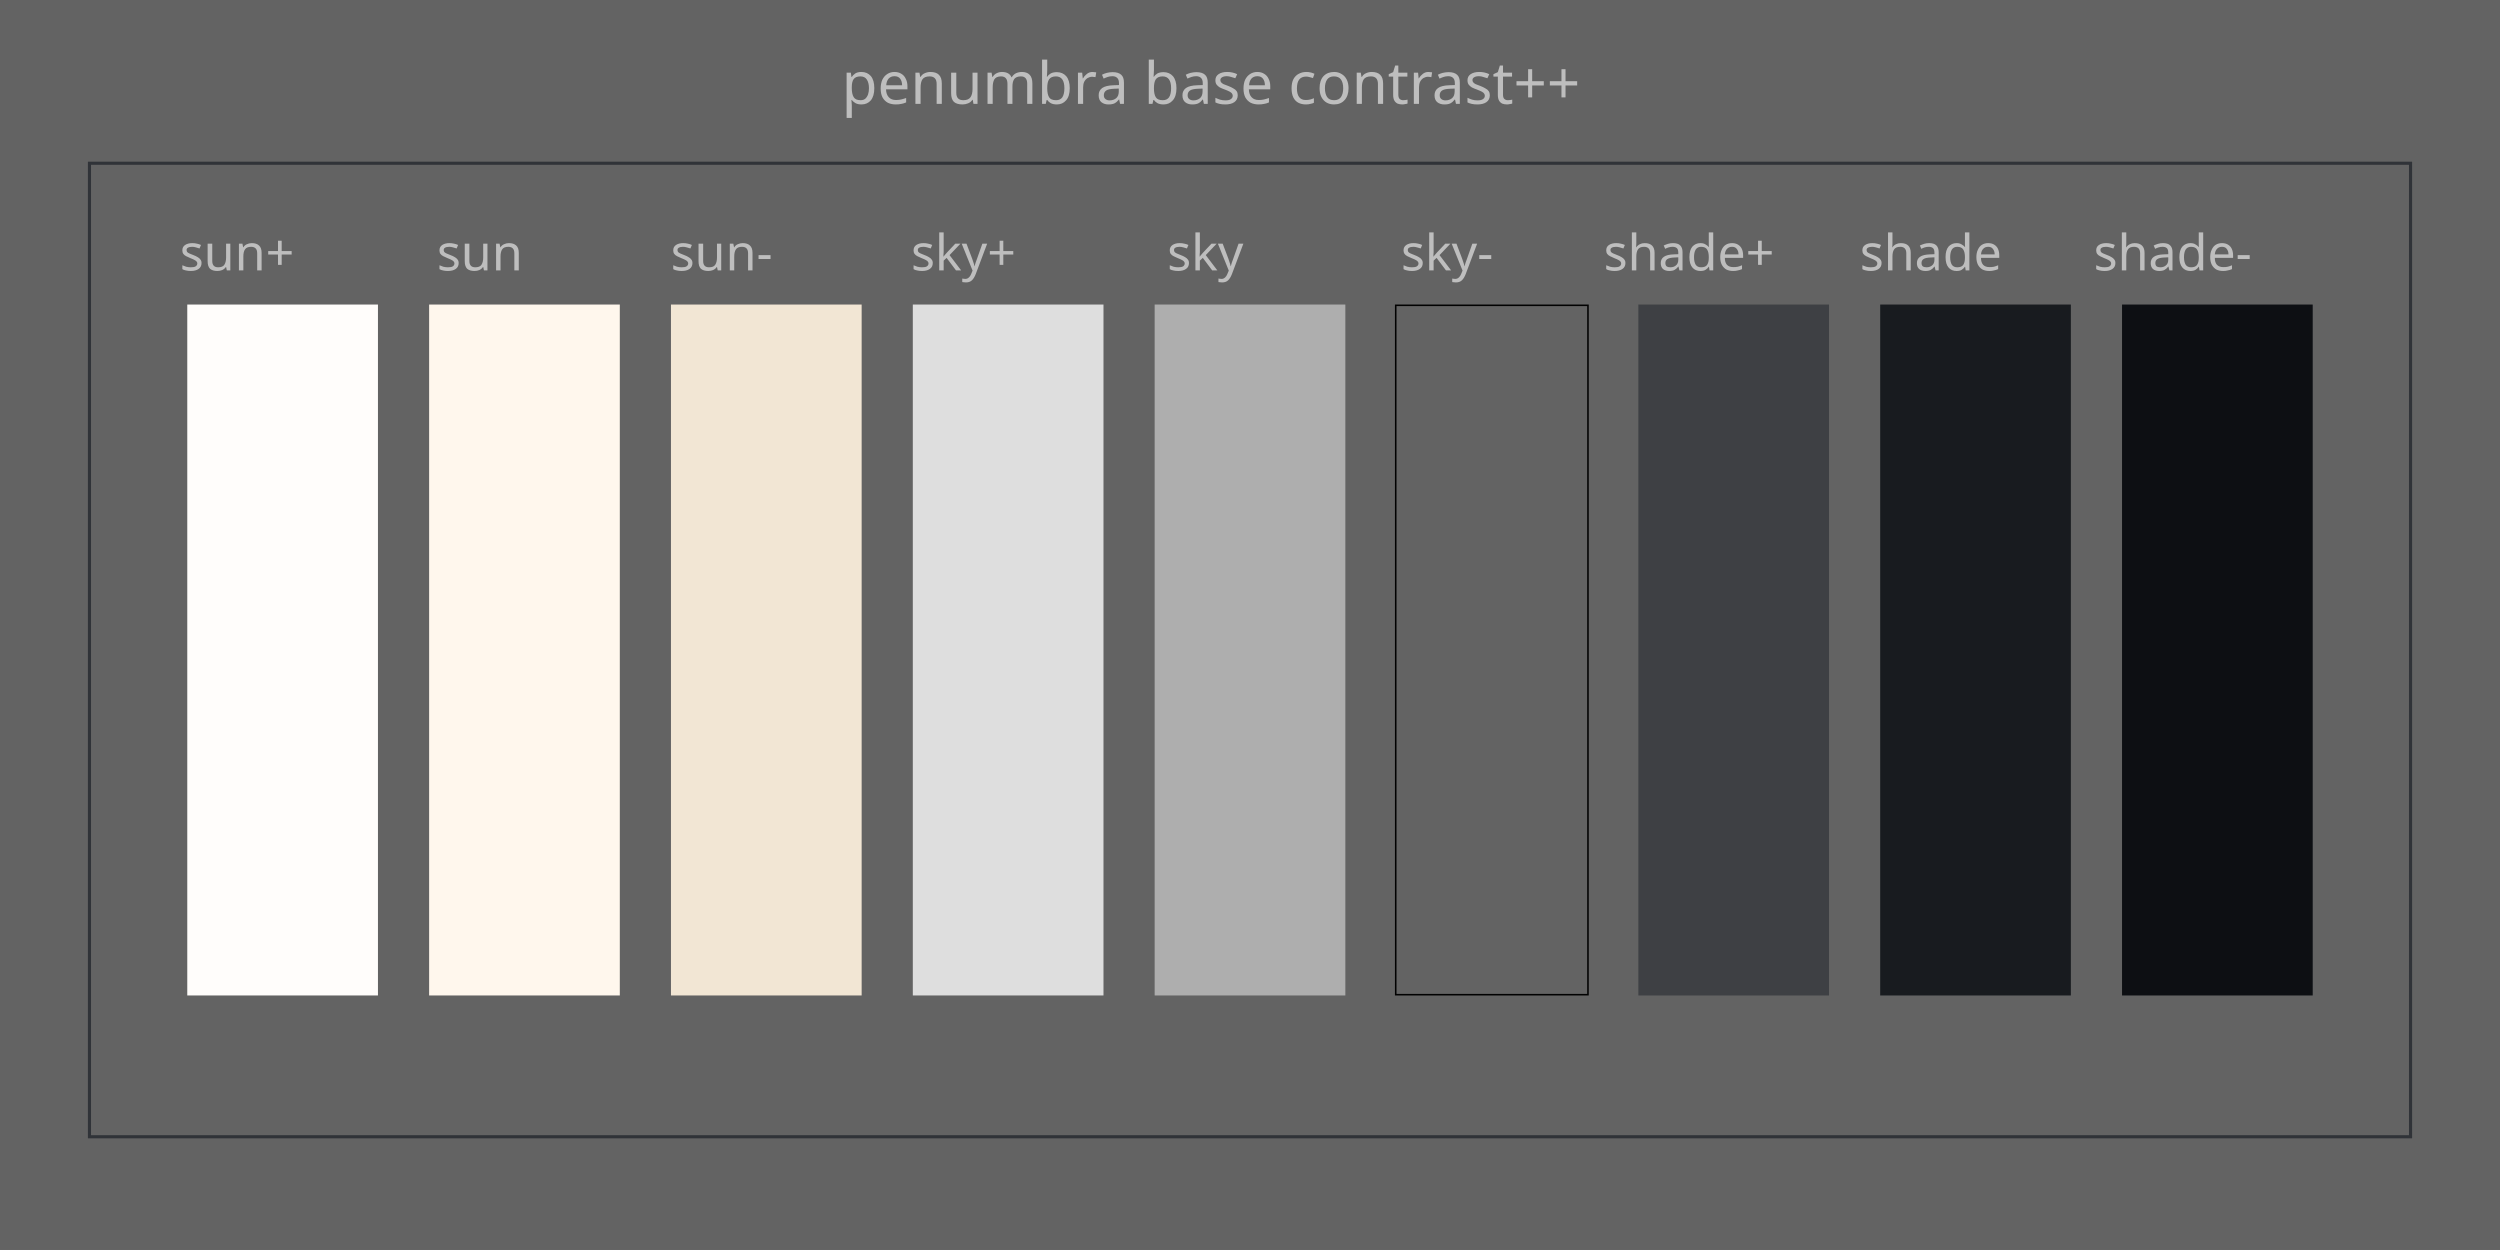
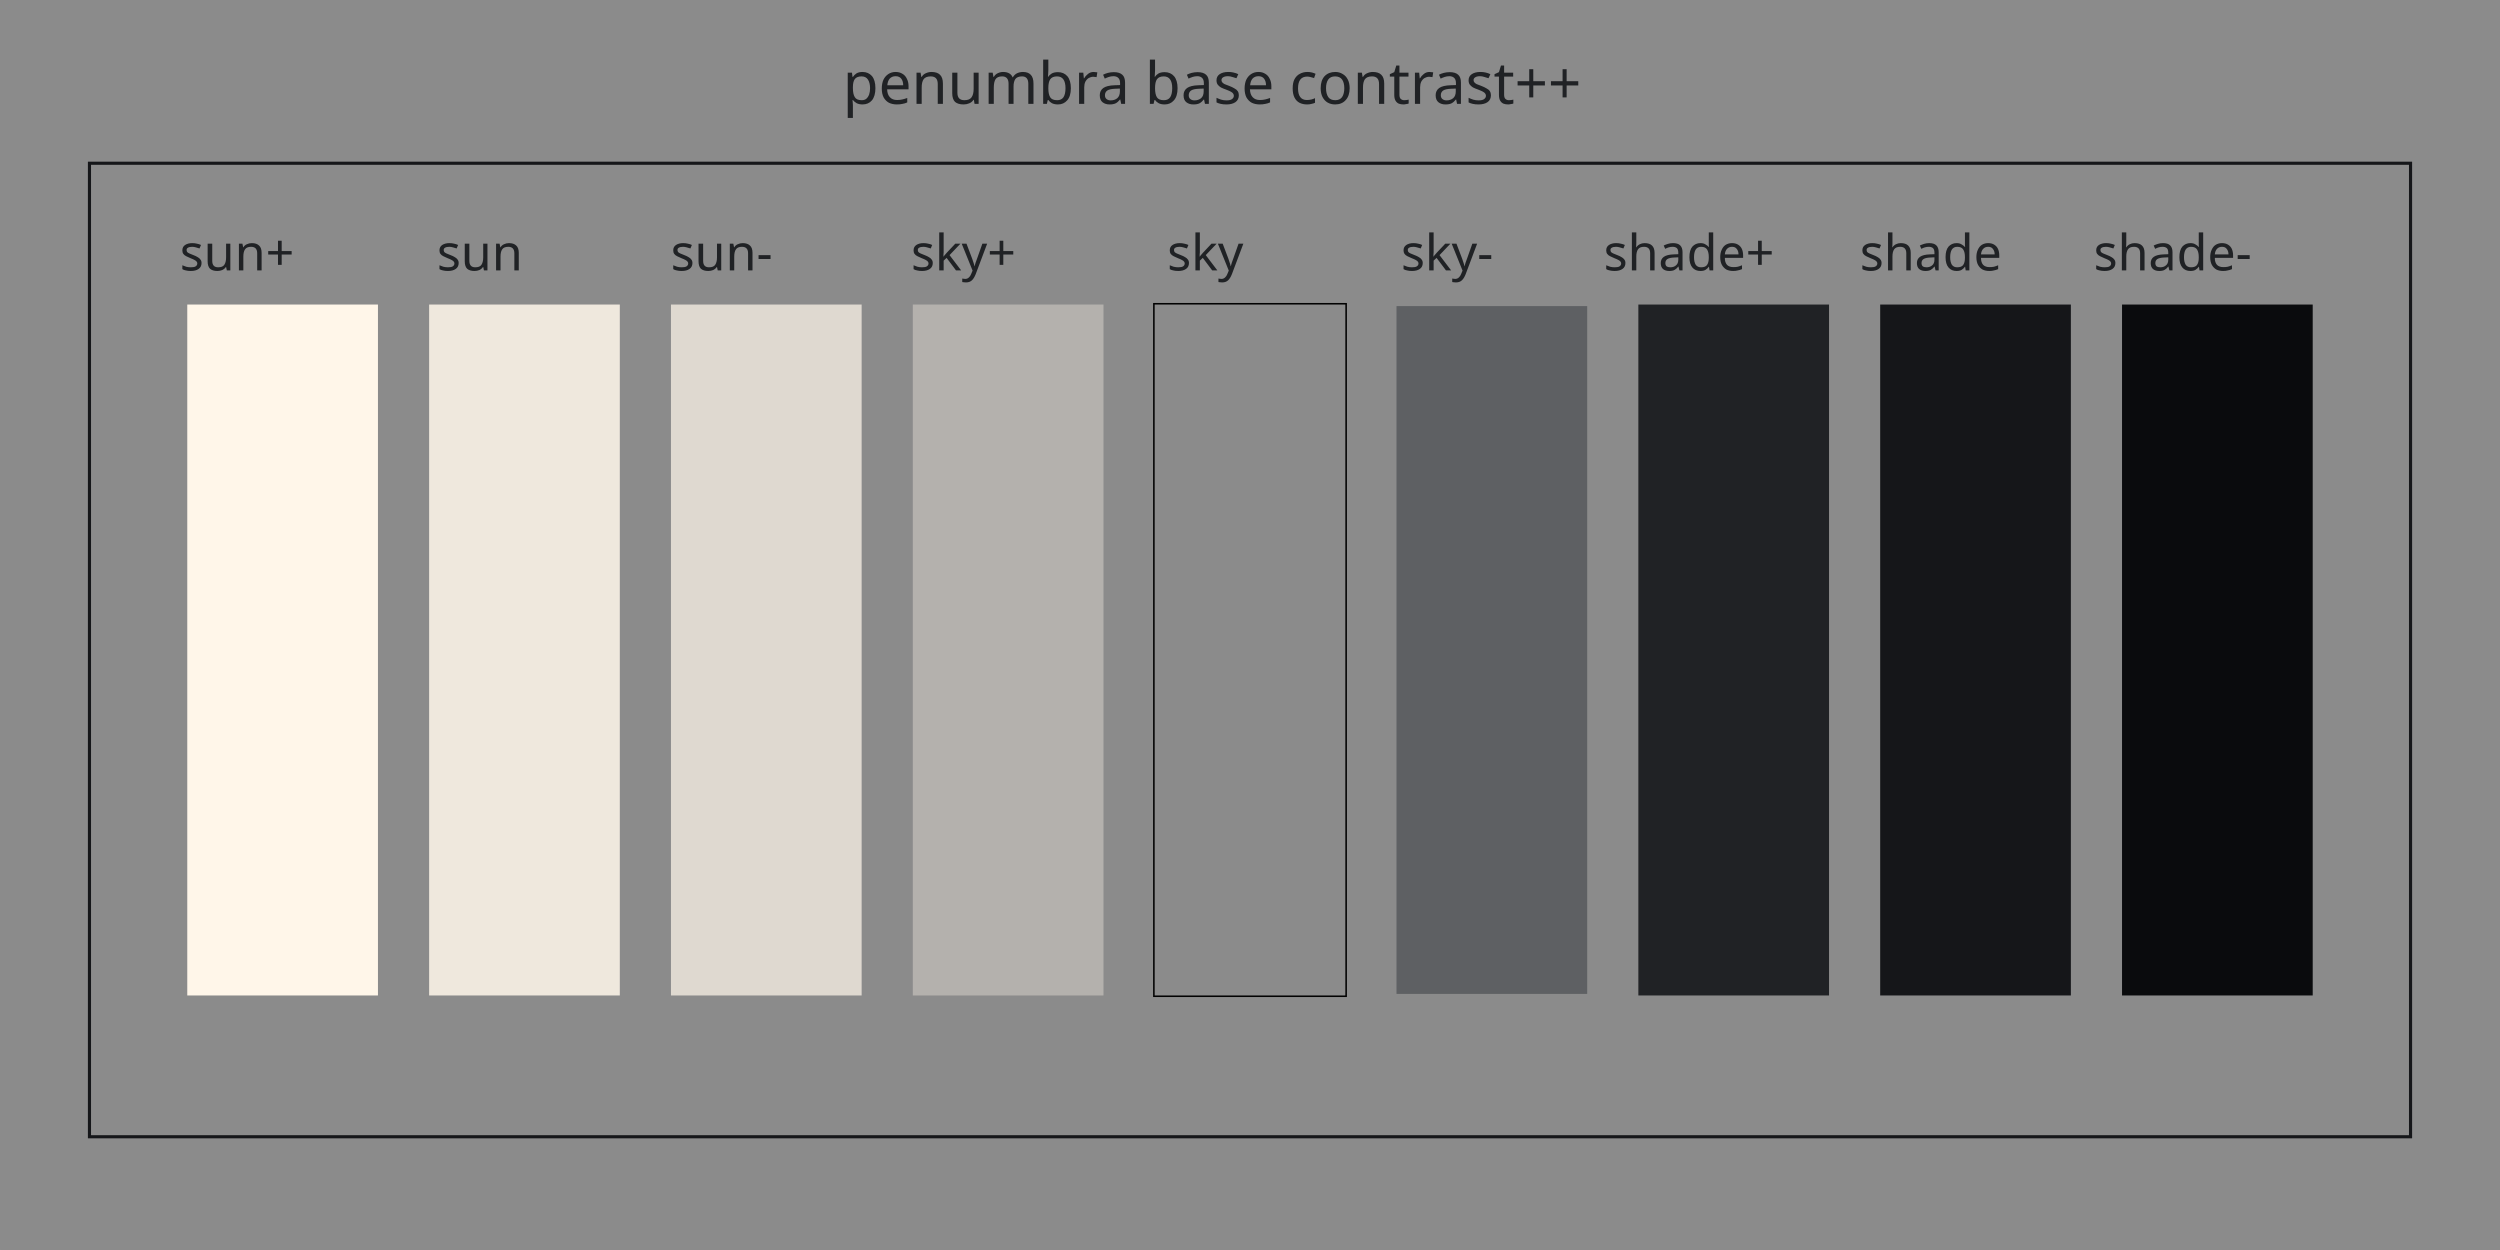
<svg xmlns="http://www.w3.org/2000/svg" width="800" height="400" viewBox="0 0 211.667 105.833" version="1.1" id="svg193064">
  <defs id="defs193061" />
  <g id="layer1" transform="translate(6.130345,-38.20838)">
-     <rect style="fill:#636363;fill-opacity:1;stroke:none;stroke-width:0.265;paint-order:stroke fill markers" id="rect209496" width="211.667" height="105.833" x="-6.13" y="38.208" />
-     <g id="g240535" transform="translate(213.0275,208.4914)">
-       <rect style="fill:#fffdfb;fill-opacity:1;stroke-width:0.265;stroke-dasharray:0.265, 0.265;paint-order:stroke fill markers" id="rect240479" width="16.144" height="58.499" x="-203.302" y="-144.499" />
-       <rect style="fill:none;fill-opacity:1;stroke:#303338;stroke-width:0.265;stroke-miterlimit:4;stroke-dasharray:none;stroke-dashoffset:0;stroke-opacity:1;paint-order:stroke fill markers" id="rect240481" width="196.518" height="82.424" x="-211.583" y="-156.462" />
-       <rect style="fill:#fff7ed;fill-opacity:1;stroke-width:0.265;stroke-dasharray:0.265, 0.265;paint-order:stroke fill markers" id="rect240483" width="16.144" height="58.499" x="-182.825" y="-144.499" />
-       <rect style="fill:#f2e6d4;fill-opacity:1;stroke-width:0.265;stroke-dasharray:0.265, 0.265;paint-order:stroke fill markers" id="rect240485" width="16.144" height="58.499" x="-162.349" y="-144.499" />
-       <rect style="fill:#dedede;fill-opacity:1;stroke-width:0.265;stroke-dasharray:0.265, 0.265;paint-order:stroke fill markers" id="rect240487" width="16.144" height="58.499" x="-141.873" y="-144.499" />
-       <rect style="fill:#aeaeae;fill-opacity:1;stroke-width:0.265;stroke-dasharray:0.265, 0.265;paint-order:stroke fill markers" id="rect240489" width="16.144" height="58.499" x="-121.396" y="-144.499" />
-       <rect style="fill:#636363;fill-opacity:1;stroke:#010101;stroke-width:0.265;stroke-miterlimit:4;stroke-dasharray:none;stroke-dashoffset:0;stroke-opacity:1;paint-order:stroke fill markers" id="rect240491" width="16.144" height="58.235" x="-100.92" y="-144.367" />
-       <rect style="fill:#3e4044;fill-opacity:1;stroke-width:0.265;stroke-dasharray:0.265, 0.265;paint-order:stroke fill markers" id="rect240493" width="16.144" height="58.499" x="-80.444" y="-144.499" />
-       <rect style="fill:#181b1f;fill-opacity:1;stroke-width:0.265;stroke-dasharray:0.265, 0.265;paint-order:stroke fill markers" id="rect240495" width="16.144" height="58.499" x="-59.968" y="-144.499" />
-       <rect style="fill:#0d0f13;fill-opacity:1;stroke-width:0.265;stroke-dasharray:0.265, 0.265;paint-order:stroke fill markers" id="rect240497" width="16.144" height="58.499" x="-39.492" y="-144.499" />
-       <text xml:space="preserve" style="font-style:normal;font-variant:normal;font-weight:normal;font-stretch:normal;font-size:4.239px;line-height:1.25;font-family:'fira sans';-inkscape-font-specification:'fira sans';text-align:center;letter-spacing:0px;word-spacing:0px;text-anchor:middle;fill:#bebebe;fill-opacity:1;stroke-width:0.265" x="-195.23" y="-147.384" id="text240501">
-         <tspan id="tspan240499" style="font-size:4.239px;fill:#bebebe;fill-opacity:1;stroke-width:0.265" x="-195.23" y="-147.384">sun+</tspan>
+     <rect style="fill:#8b8b8b;fill-opacity:1;stroke:none;stroke-width:0.265;paint-order:stroke fill markers" id="rect209496" width="211.667" height="105.833" x="-6.13" y="38.208" />
+     <g id="g240419" transform="translate(213.0275,208.4914)">
+       <rect style="fill:#fff6e9;fill-opacity:1;stroke-width:0.265;stroke-dasharray:0.265, 0.265;paint-order:stroke fill markers" id="rect40227-9" width="16.144" height="58.499" x="-203.302" y="-144.499" />
+       <rect style="fill:none;fill-opacity:1;stroke:#151619;stroke-width:0.265;stroke-miterlimit:4;stroke-dasharray:none;stroke-dashoffset:0;stroke-opacity:1;paint-order:stroke fill markers" id="rect240049" width="196.518" height="82.424" x="-211.583" y="-156.462" />
+       <rect style="fill:#efe8dd;fill-opacity:1;stroke-width:0.265;stroke-dasharray:0.265, 0.265;paint-order:stroke fill markers" id="rect40229-3" width="16.144" height="58.499" x="-182.825" y="-144.499" />
+       <rect style="fill:#dfd9d0;fill-opacity:1;stroke-width:0.265;stroke-dasharray:0.265, 0.265;paint-order:stroke fill markers" id="rect40231-6" width="16.144" height="58.499" x="-162.349" y="-144.499" />
+       <rect style="fill:#b4b1ad;fill-opacity:1;stroke-width:0.265;stroke-dasharray:0.265, 0.265;paint-order:stroke fill markers" id="rect40233-0" width="16.144" height="58.499" x="-141.873" y="-144.499" />
+       <rect style="fill:#8b8b8b;fill-opacity:1;stroke:#010101;stroke-width:0.265;stroke-miterlimit:4;stroke-dasharray:none;stroke-dashoffset:0;stroke-opacity:1;paint-order:stroke fill markers" id="rect40235-6" width="16.144" height="58.499" x="-121.396" y="-144.499" />
+       <rect style="fill:#5e6063;fill-opacity:1;stroke-width:0.265;stroke-dasharray:0.265, 0.265;paint-order:stroke fill markers" id="rect40237-2" width="16.144" height="58.235" x="-100.92" y="-144.367" />
+       <rect style="fill:#202225;fill-opacity:1;stroke-width:0.265;stroke-dasharray:0.265, 0.265;paint-order:stroke fill markers" id="rect40239-6" width="16.144" height="58.499" x="-80.444" y="-144.499" />
+       <rect style="fill:#151619;fill-opacity:1;stroke-width:0.265;stroke-dasharray:0.265, 0.265;paint-order:stroke fill markers" id="rect40241-1" width="16.144" height="58.499" x="-59.968" y="-144.499" />
+       <rect style="fill:#0a0b0d;fill-opacity:1;stroke-width:0.265;stroke-dasharray:0.265, 0.265;paint-order:stroke fill markers" id="rect133712" width="16.144" height="58.499" x="-39.492" y="-144.499" />
+       <text xml:space="preserve" style="font-style:normal;font-variant:normal;font-weight:normal;font-stretch:normal;font-size:4.239px;line-height:1.25;font-family:'Fira Sans', sans-serif;-inkscape-font-specification:'Fira Sans';text-align:center;letter-spacing:0px;word-spacing:0px;text-anchor:middle;fill:#202225;fill-opacity:1;stroke-width:0.265" x="-195.23" y="-147.384" id="text40285-8">
+         <tspan id="tspan40283-7" style="font-size:4.239px;fill:#202225;fill-opacity:1;stroke-width:0.265" x="-195.23" y="-147.384">sun+</tspan>
      </text>
-       <text xml:space="preserve" style="font-style:normal;font-variant:normal;font-weight:normal;font-stretch:normal;font-size:4.239px;line-height:1.25;font-family:'fira sans';-inkscape-font-specification:'fira sans';text-align:center;letter-spacing:0px;word-spacing:0px;text-anchor:middle;fill:#bebebe;fill-opacity:1;stroke-width:0.265" x="-174.675" y="-147.384" id="text240505">
-         <tspan id="tspan240503" style="font-size:4.239px;fill:#bebebe;fill-opacity:1;stroke-width:0.265" x="-174.675" y="-147.384">sun</tspan>
+       <text xml:space="preserve" style="font-style:normal;font-variant:normal;font-weight:normal;font-stretch:normal;font-size:4.239px;line-height:1.25;font-family:'Fira Sans', sans-serif;-inkscape-font-specification:'Fira Sans';text-align:center;letter-spacing:0px;word-spacing:0px;text-anchor:middle;fill:#202225;fill-opacity:1;stroke-width:0.265" x="-174.675" y="-147.384" id="text137095">
+         <tspan id="tspan137093" style="font-size:4.239px;fill:#202225;fill-opacity:1;stroke-width:0.265" x="-174.675" y="-147.384">sun</tspan>
      </text>
-       <text xml:space="preserve" style="font-style:normal;font-variant:normal;font-weight:normal;font-stretch:normal;font-size:4.239px;line-height:1.25;font-family:'fira sans';-inkscape-font-specification:'fira sans';text-align:center;letter-spacing:0px;word-spacing:0px;text-anchor:middle;fill:#bebebe;fill-opacity:1;stroke-width:0.265" x="-154.199" y="-147.384" id="text240509">
-         <tspan id="tspan240507" style="font-size:4.239px;fill:#bebebe;fill-opacity:1;stroke-width:0.265" x="-154.199" y="-147.384">sun-</tspan>
+       <text xml:space="preserve" style="font-style:normal;font-variant:normal;font-weight:normal;font-stretch:normal;font-size:4.239px;line-height:1.25;font-family:'Fira Sans', sans-serif;-inkscape-font-specification:'Fira Sans';text-align:center;letter-spacing:0px;word-spacing:0px;text-anchor:middle;fill:#202225;fill-opacity:1;stroke-width:0.265" x="-154.199" y="-147.384" id="text137108">
+         <tspan id="tspan137106" style="font-size:4.239px;fill:#202225;fill-opacity:1;stroke-width:0.265" x="-154.199" y="-147.384">sun-</tspan>
      </text>
-       <text xml:space="preserve" style="font-style:normal;font-variant:normal;font-weight:normal;font-stretch:normal;font-size:4.239px;line-height:1.25;font-family:'fira sans';-inkscape-font-specification:'fira sans';text-align:center;letter-spacing:0px;word-spacing:0px;text-anchor:middle;fill:#bebebe;fill-opacity:1;stroke-width:0.265" x="-133.727" y="-147.384" id="text240513">
-         <tspan id="tspan240511" style="font-size:4.239px;fill:#bebebe;fill-opacity:1;stroke-width:0.265" x="-133.727" y="-147.384">sky+</tspan>
+       <text xml:space="preserve" style="font-style:normal;font-variant:normal;font-weight:normal;font-stretch:normal;font-size:4.239px;line-height:1.25;font-family:'Fira Sans', sans-serif;-inkscape-font-specification:'Fira Sans';text-align:center;letter-spacing:0px;word-spacing:0px;text-anchor:middle;fill:#202225;fill-opacity:1;stroke-width:0.265" x="-133.727" y="-147.384" id="text141946">
+         <tspan id="tspan141944" style="font-size:4.239px;fill:#202225;fill-opacity:1;stroke-width:0.265" x="-133.727" y="-147.384">sky+</tspan>
      </text>
-       <text xml:space="preserve" style="font-style:normal;font-variant:normal;font-weight:normal;font-stretch:normal;font-size:4.239px;line-height:1.25;font-family:'fira sans';-inkscape-font-specification:'fira sans';text-align:center;letter-spacing:0px;word-spacing:0px;text-anchor:middle;fill:#bebebe;fill-opacity:1;stroke-width:0.265" x="-113.25" y="-147.384" id="text240517">
-         <tspan id="tspan240515" style="font-size:4.239px;fill:#bebebe;fill-opacity:1;stroke-width:0.265" x="-113.25" y="-147.384">sky</tspan>
+       <text xml:space="preserve" style="font-style:normal;font-variant:normal;font-weight:normal;font-stretch:normal;font-size:4.239px;line-height:1.25;font-family:'Fira Sans', sans-serif;-inkscape-font-specification:'Fira Sans';text-align:center;letter-spacing:0px;word-spacing:0px;text-anchor:middle;fill:#202225;fill-opacity:1;stroke-width:0.265" x="-113.25" y="-147.384" id="text141952">
+         <tspan id="tspan141950" style="font-size:4.239px;fill:#202225;fill-opacity:1;stroke-width:0.265" x="-113.25" y="-147.384">sky</tspan>
      </text>
-       <text xml:space="preserve" style="font-style:normal;font-variant:normal;font-weight:normal;font-stretch:normal;font-size:4.239px;line-height:1.25;font-family:'fira sans';-inkscape-font-specification:'fira sans';text-align:center;letter-spacing:0px;word-spacing:0px;text-anchor:middle;fill:#bebebe;fill-opacity:1;stroke-width:0.265" x="-92.774" y="-147.384" id="text240521">
-         <tspan id="tspan240519" style="font-size:4.239px;fill:#bebebe;fill-opacity:1;stroke-width:0.265" x="-92.774" y="-147.384">sky-</tspan>
+       <text xml:space="preserve" style="font-style:normal;font-variant:normal;font-weight:normal;font-stretch:normal;font-size:4.239px;line-height:1.25;font-family:'Fira Sans', sans-serif;-inkscape-font-specification:'Fira Sans';text-align:center;letter-spacing:0px;word-spacing:0px;text-anchor:middle;fill:#202225;fill-opacity:1;stroke-width:0.265" x="-92.774" y="-147.384" id="text142036">
+         <tspan id="tspan142034" style="font-size:4.239px;fill:#202225;fill-opacity:1;stroke-width:0.265" x="-92.774" y="-147.384">sky-</tspan>
      </text>
-       <text xml:space="preserve" style="font-style:normal;font-variant:normal;font-weight:normal;font-stretch:normal;font-size:4.239px;line-height:1.25;font-family:'fira sans';-inkscape-font-specification:'fira sans';text-align:center;letter-spacing:0px;word-spacing:0px;text-anchor:middle;fill:#bebebe;fill-opacity:1;stroke-width:0.265" x="-72.298" y="-147.384" id="text240525">
-         <tspan id="tspan240523" style="font-size:4.239px;fill:#bebebe;fill-opacity:1;stroke-width:0.265" x="-72.298" y="-147.384">shade+</tspan>
+       <text xml:space="preserve" style="font-style:normal;font-variant:normal;font-weight:normal;font-stretch:normal;font-size:4.239px;line-height:1.25;font-family:'Fira Sans', sans-serif;-inkscape-font-specification:'Fira Sans';text-align:center;letter-spacing:0px;word-spacing:0px;text-anchor:middle;fill:#202225;fill-opacity:1;stroke-width:0.265" x="-72.298" y="-147.384" id="text142040">
+         <tspan id="tspan142038" style="font-size:4.239px;fill:#202225;fill-opacity:1;stroke-width:0.265" x="-72.298" y="-147.384">shade+</tspan>
      </text>
-       <text xml:space="preserve" style="font-style:normal;font-variant:normal;font-weight:normal;font-stretch:normal;font-size:4.239px;line-height:1.25;font-family:'fira sans';-inkscape-font-specification:'fira sans';text-align:center;letter-spacing:0px;word-spacing:0px;text-anchor:middle;fill:#bebebe;fill-opacity:1;stroke-width:0.265" x="-51.822" y="-147.384" id="text240529">
-         <tspan id="tspan240527" style="font-size:4.239px;fill:#bebebe;fill-opacity:1;stroke-width:0.265" x="-51.822" y="-147.384">shade</tspan>
+       <text xml:space="preserve" style="font-style:normal;font-variant:normal;font-weight:normal;font-stretch:normal;font-size:4.239px;line-height:1.25;font-family:'Fira Sans', sans-serif;-inkscape-font-specification:'Fira Sans';text-align:center;letter-spacing:0px;word-spacing:0px;text-anchor:middle;fill:#202225;fill-opacity:1;stroke-width:0.265" x="-51.822" y="-147.384" id="text142044">
+         <tspan id="tspan142042" style="font-size:4.239px;fill:#202225;fill-opacity:1;stroke-width:0.265" x="-51.822" y="-147.384">shade</tspan>
      </text>
-       <text xml:space="preserve" style="font-style:normal;font-variant:normal;font-weight:normal;font-stretch:normal;font-size:4.239px;line-height:1.25;font-family:'fira sans';-inkscape-font-specification:'fira sans';text-align:center;letter-spacing:0px;word-spacing:0px;text-anchor:middle;fill:#bebebe;fill-opacity:1;stroke-width:0.265" x="-31.345" y="-147.384" id="text240533">
-         <tspan id="tspan240531" style="font-size:4.239px;fill:#bebebe;fill-opacity:1;stroke-width:0.265" x="-31.345" y="-147.384">shade-</tspan>
+       <text xml:space="preserve" style="font-style:normal;font-variant:normal;font-weight:normal;font-stretch:normal;font-size:4.239px;line-height:1.25;font-family:'Fira Sans', sans-serif;-inkscape-font-specification:'Fira Sans';text-align:center;letter-spacing:0px;word-spacing:0px;text-anchor:middle;fill:#202225;fill-opacity:1;stroke-width:0.265" x="-31.345" y="-147.384" id="text142048">
+         <tspan id="tspan142046" style="font-size:4.239px;fill:#202225;fill-opacity:1;stroke-width:0.265" x="-31.345" y="-147.384">shade-</tspan>
      </text>
    </g>
-     <text xml:space="preserve" style="font-style:normal;font-variant:normal;font-weight:normal;font-stretch:normal;font-size:4.939px;line-height:1.25;font-family:'fira sans';-inkscape-font-specification:'fira sans';text-align:center;letter-spacing:0px;word-spacing:0px;text-anchor:middle;stroke-width:0.265" x="99.608" y="47.003" id="text194332">
-       <tspan id="tspan194330" style="fill:#bebebe;fill-opacity:1;stroke-width:0.265;font-size:4.939px" x="99.608" y="47.003">penumbra base contrast++</tspan>
+     <text xml:space="preserve" style="font-style:normal;font-variant:normal;font-weight:normal;font-stretch:normal;font-size:4.939px;line-height:1.25;font-family:'Fira Sans', sans-serif;-inkscape-font-specification:'Fira Sans';text-align:center;letter-spacing:0px;word-spacing:0px;text-anchor:middle;stroke-width:0.265" x="99.703" y="47.003" id="text194332">
+       <tspan id="tspan194330" style="font-size:4.939px;fill:#202225;fill-opacity:1;stroke-width:0.265" x="99.703" y="47.003">penumbra base contrast++</tspan>
    </text>
  </g>
</svg>
